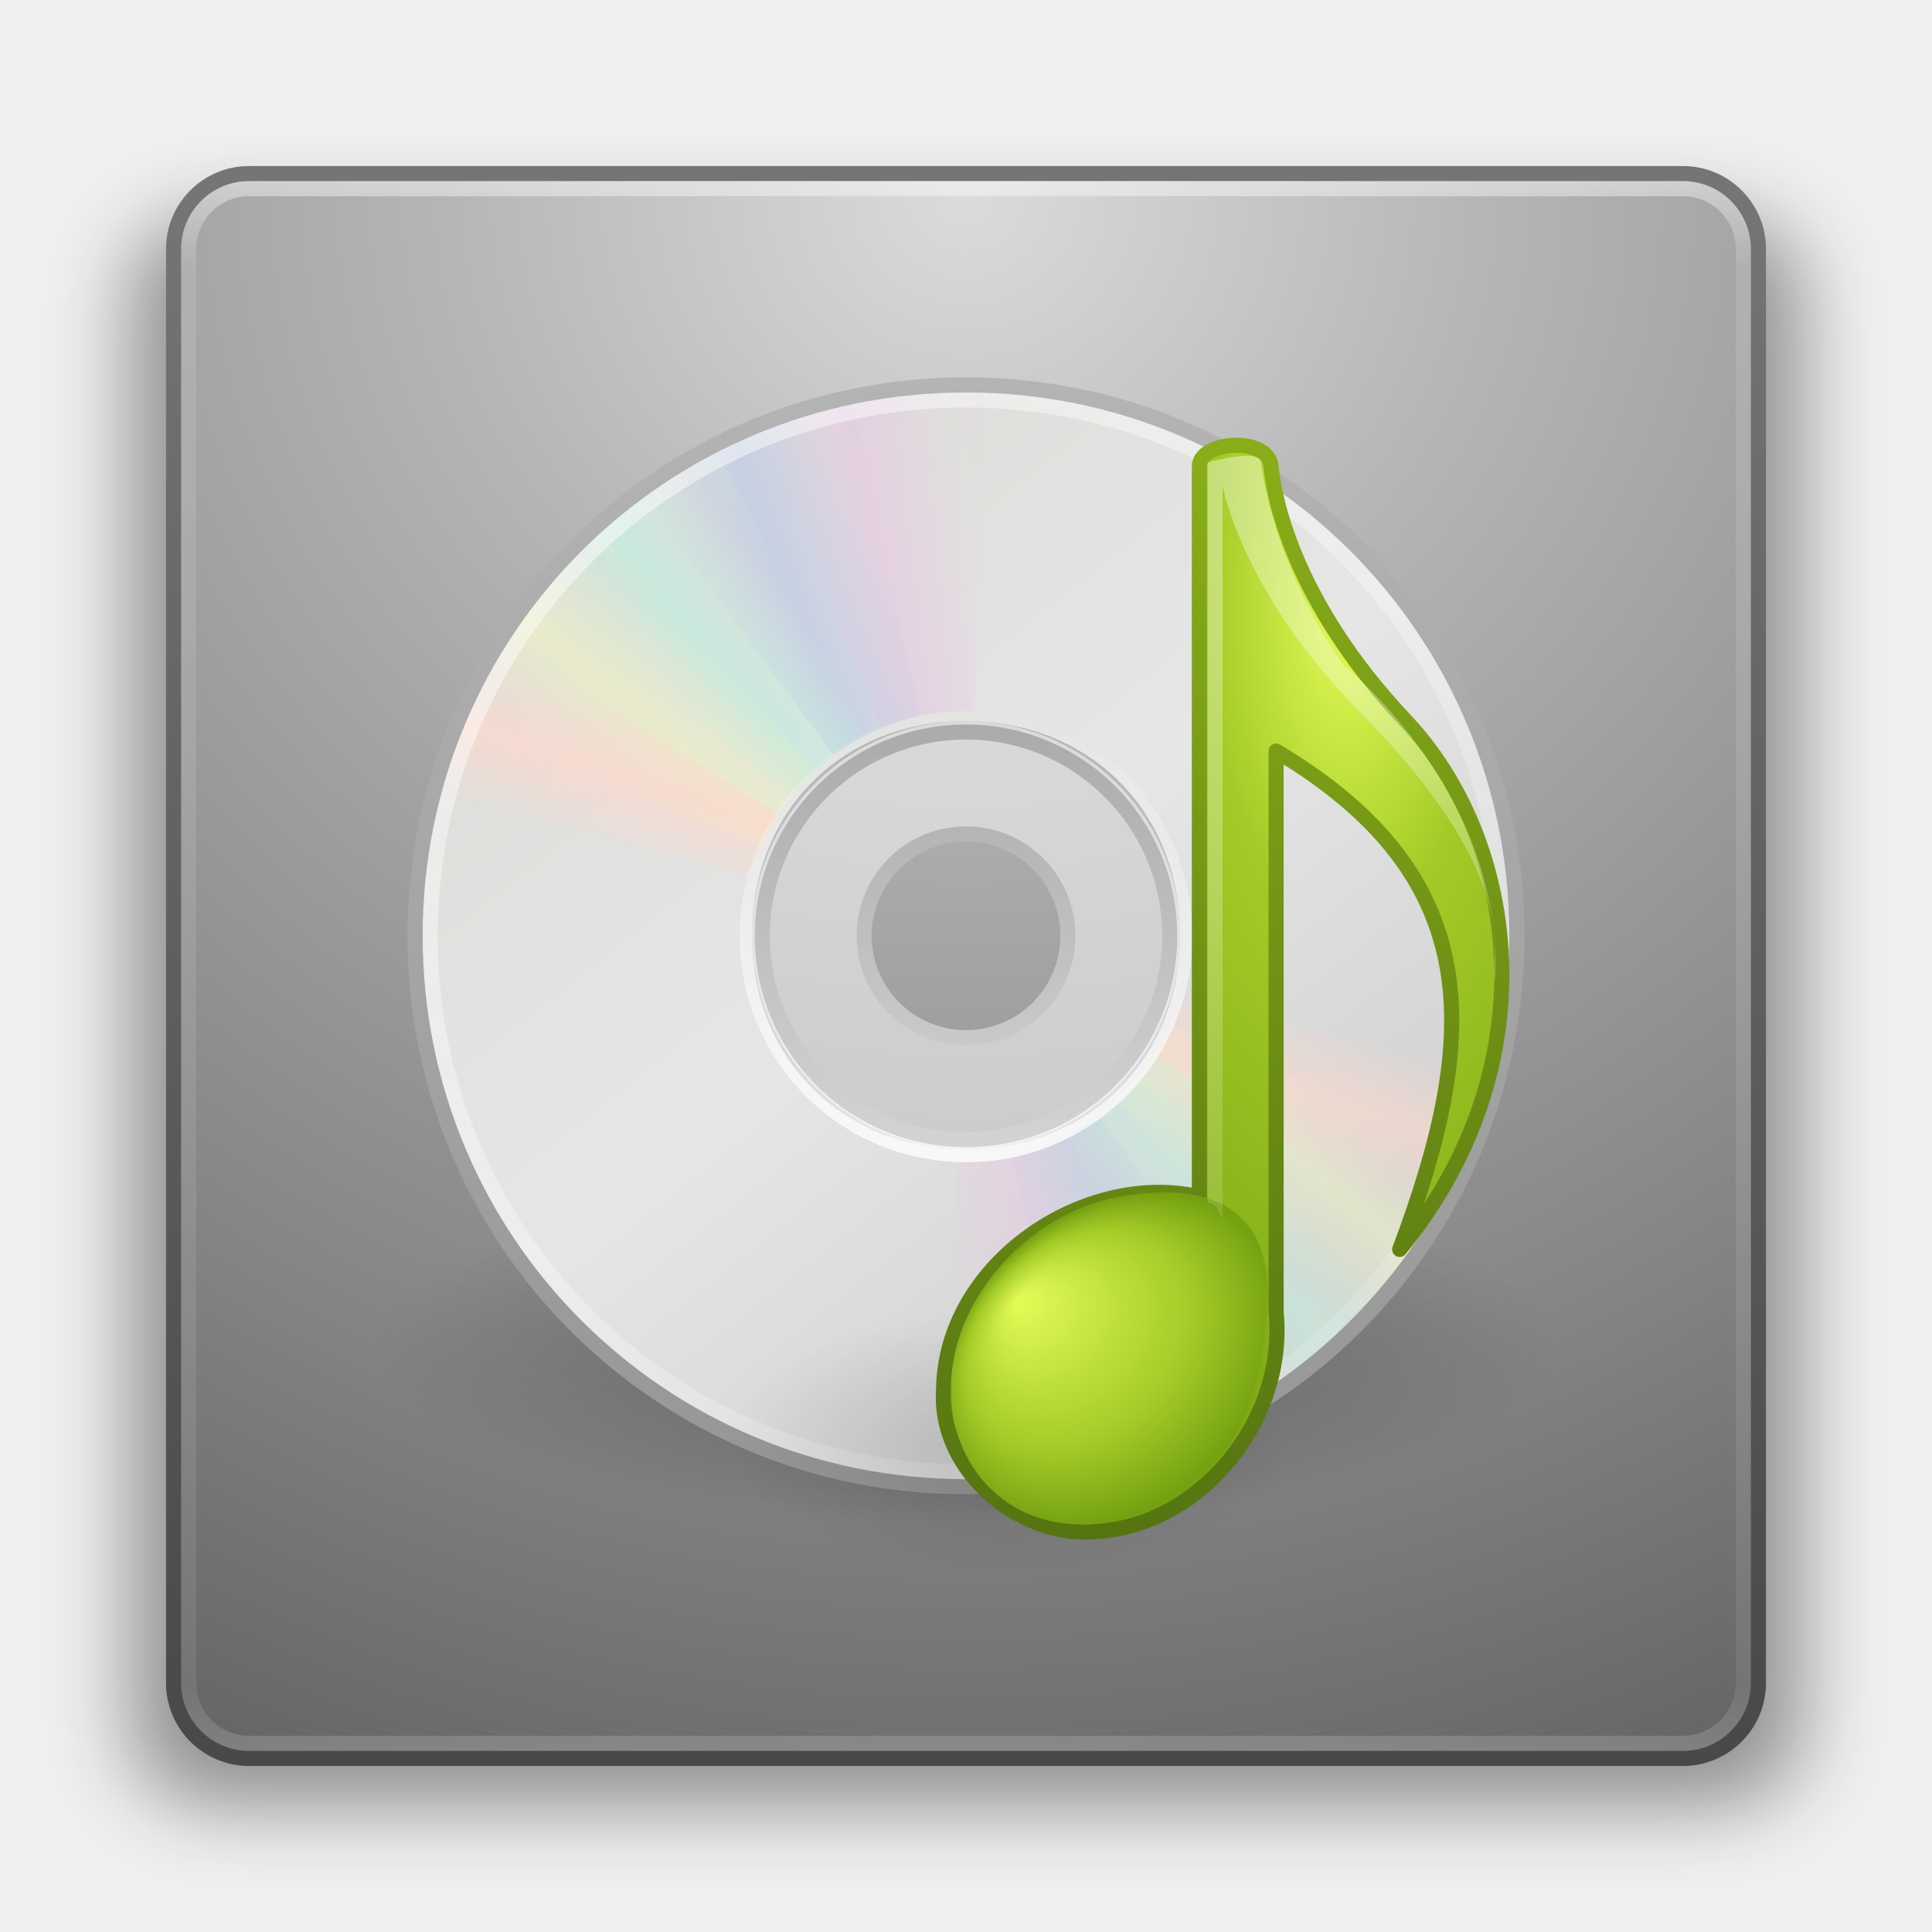
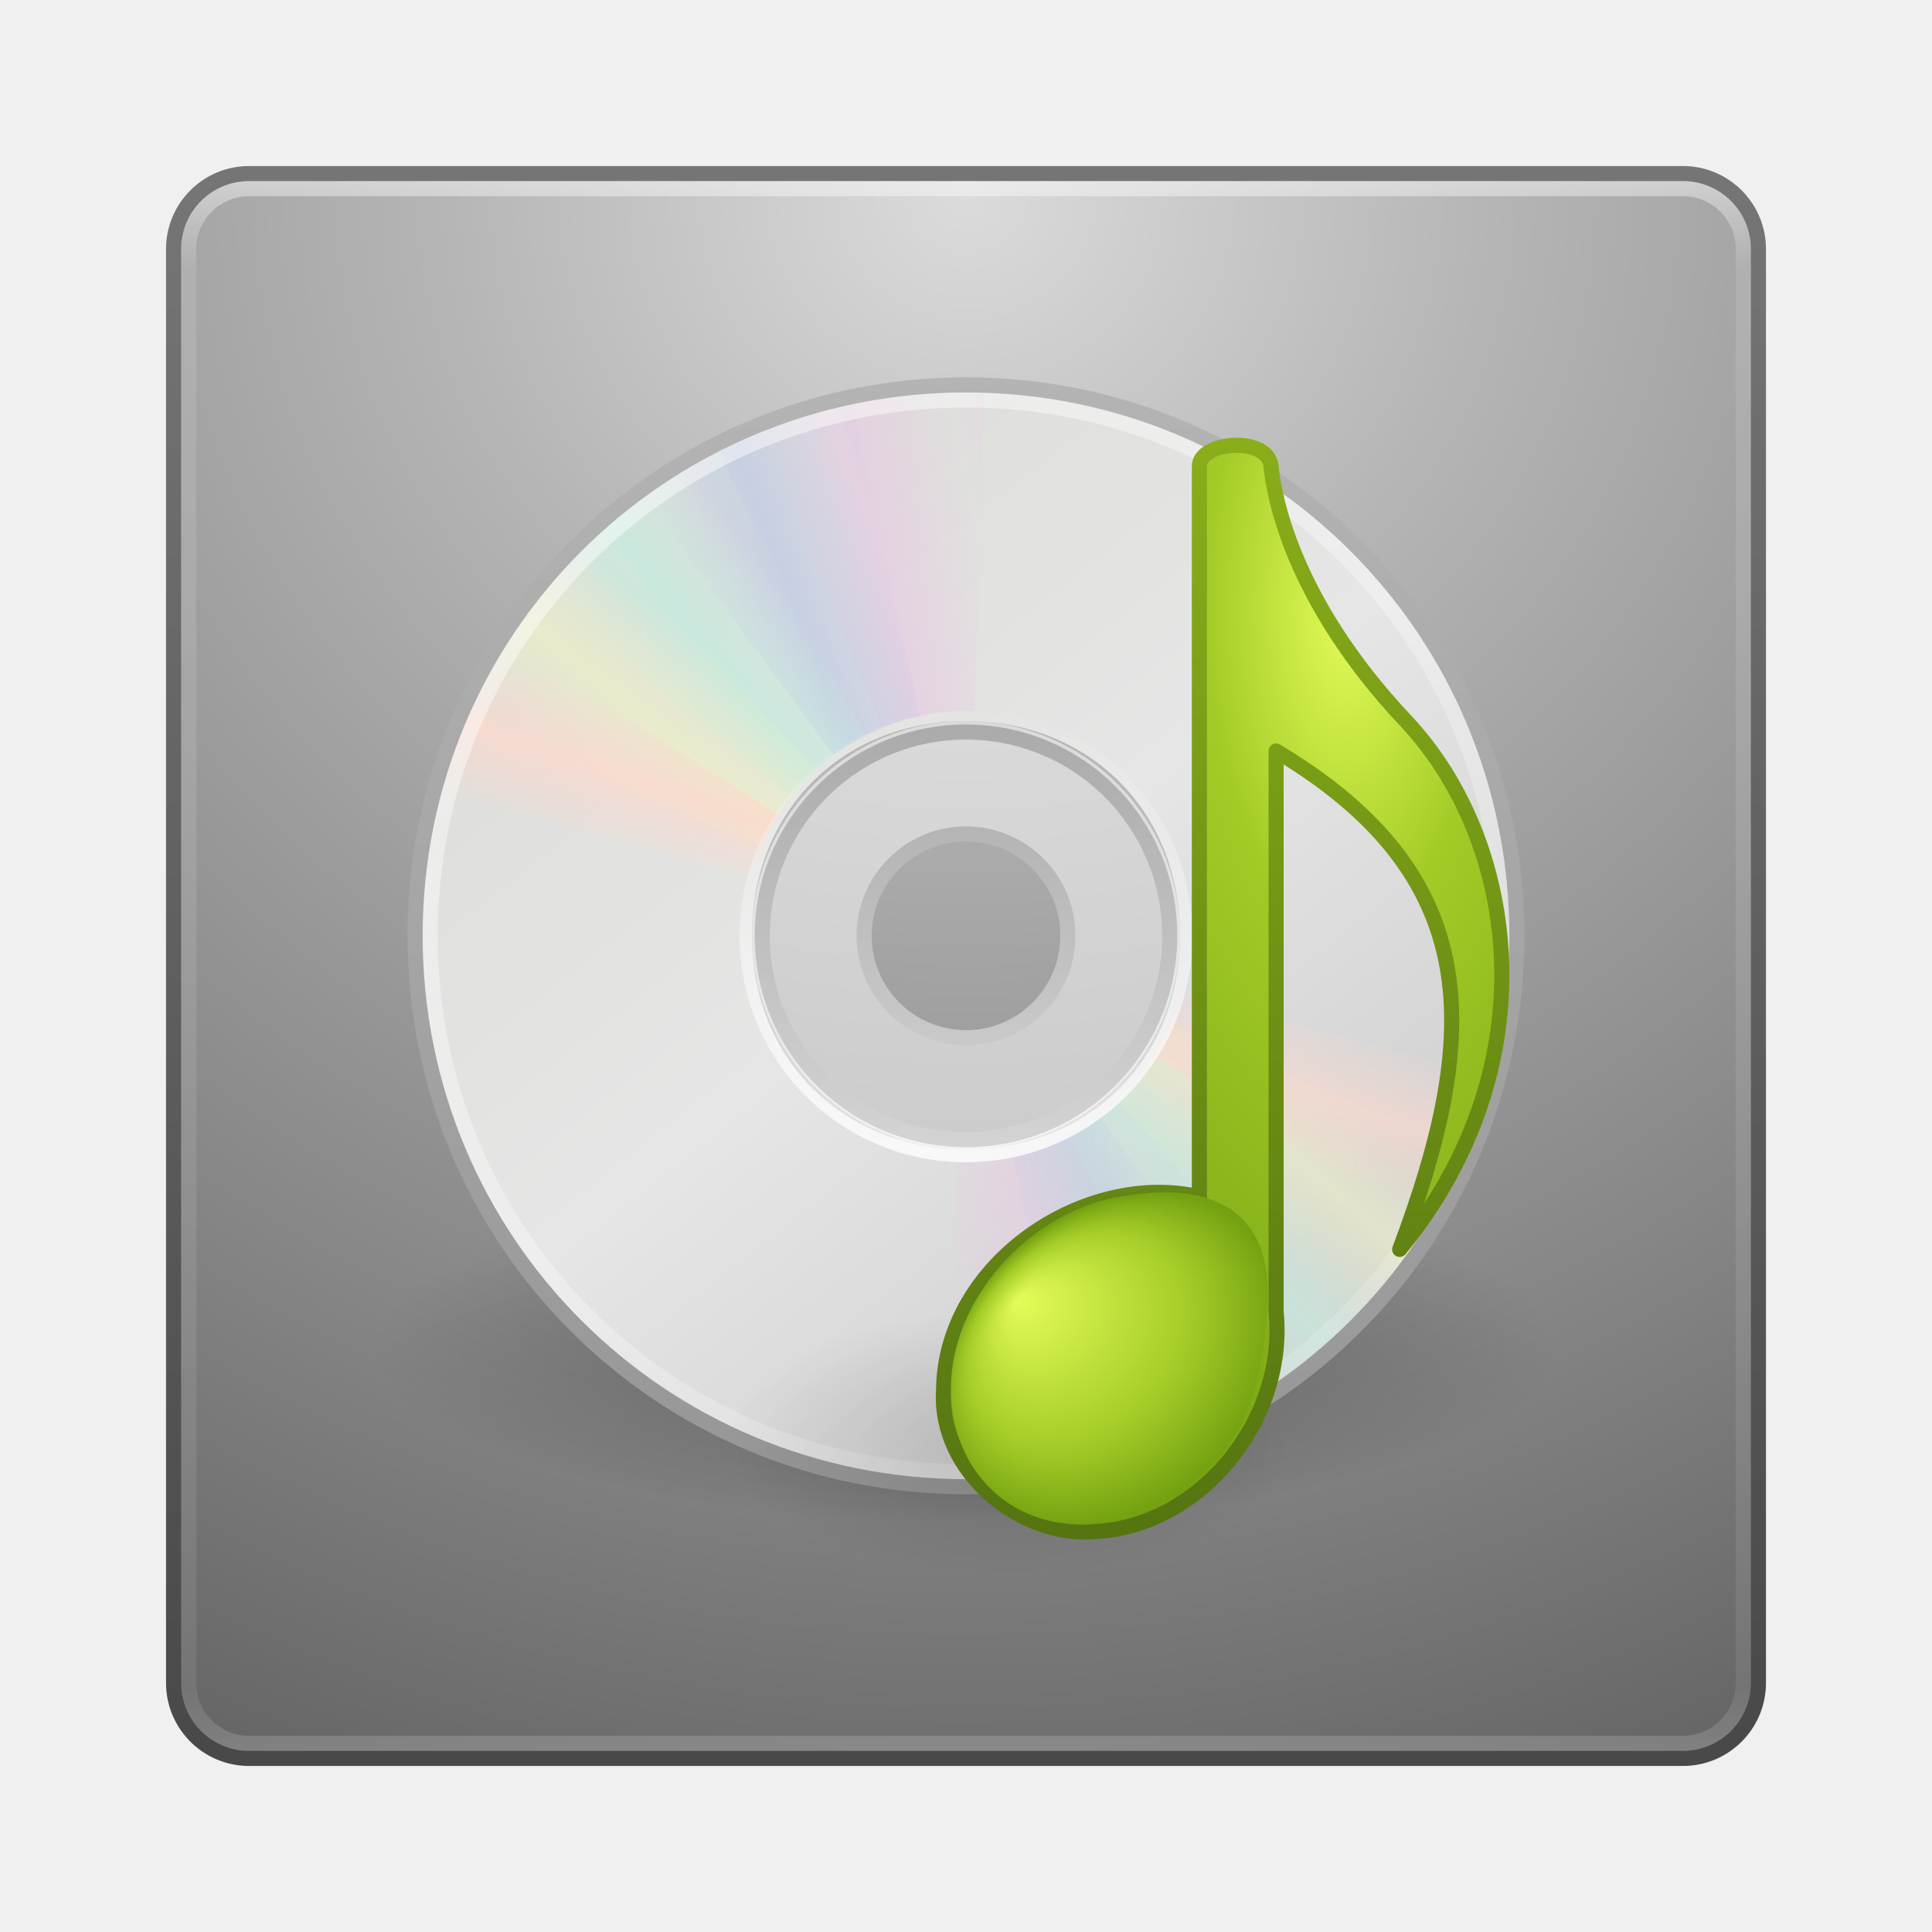
<svg xmlns="http://www.w3.org/2000/svg" xmlns:xlink="http://www.w3.org/1999/xlink" id="svg7542" height="128" width="128" version="1.1">
  <defs id="defs7544">
-     <filter id="filter6181" color-interpolation-filters="sRGB">
+     <filter id="filter6181" color-interpolation-filters="sRGB" x="-0.06" y="-0.06" width="1.12" height="1.12">
      <feGaussianBlur id="feGaussianBlur6183" stdDeviation="1.6" />
    </filter>
    <linearGradient id="linearGradient3487">
      <stop id="stop3489" style="stop-color:#e6cde2" offset="0" />
      <stop id="stop3491" style="stop-color:#e6cde2;stop-opacity:0" offset="1" />
    </linearGradient>
    <linearGradient id="linearGradient3495">
      <stop id="stop3497" style="stop-color:#c1cbe4" offset="0" />
      <stop id="stop3499" style="stop-color:#c1cbe4;stop-opacity:0" offset="1" />
    </linearGradient>
    <linearGradient id="linearGradient3503">
      <stop id="stop3505" style="stop-color:#c4ebdd" offset="0" />
      <stop id="stop3507" style="stop-color:#c4ebdd;stop-opacity:0" offset="1" />
    </linearGradient>
    <linearGradient id="linearGradient3511">
      <stop id="stop3513" style="stop-color:#ebeec7" offset="0" />
      <stop id="stop3515" style="stop-color:#ebeec7;stop-opacity:0" offset="1" />
    </linearGradient>
    <linearGradient id="linearGradient3519">
      <stop id="stop3521" style="stop-color:#fcd9cd" offset="0" />
      <stop id="stop3523" style="stop-color:#fcd9cd;stop-opacity:0" offset="1" />
    </linearGradient>
    <linearGradient id="linearGradient6036">
      <stop id="stop6038" style="stop-color:#fff" offset="0" />
      <stop id="stop6040" style="stop-color:#fff;stop-opacity:0" offset="1" />
    </linearGradient>
    <linearGradient id="linearGradient8471" y2="43" gradientUnits="userSpaceOnUse" x2="24" gradientTransform="matrix(2.7838 0 0 2.7838 -2.8108 -2.8108)" y1="5" x1="24">
      <stop id="stop3926" style="stop-color:#fff" offset="0" />
      <stop id="stop3928" style="stop-color:#fff;stop-opacity:.235" offset=".063" />
      <stop id="stop3930" style="stop-color:#fff;stop-opacity:.157" offset=".951" />
      <stop id="stop3932" style="stop-color:#fff;stop-opacity:.392" offset="1" />
    </linearGradient>
    <radialGradient id="radialGradient8487" gradientUnits="userSpaceOnUse" cy="8.45" cx="7.496" gradientTransform="matrix(5.2307e-8 6.2919 -6.6561 -1.1592e-7 120.24 -34.094)" r="20">
      <stop id="stop41892" style="stop-color:#dbdbdb" offset="0" />
      <stop id="stop41894" style="stop-color:#b5b5b5" offset=".262" />
      <stop id="stop41896" style="stop-color:#848484" offset=".661" />
      <stop id="stop41898" style="stop-color:#585858" offset="1" />
    </radialGradient>
    <linearGradient id="linearGradient8489" y2="3.899" gradientUnits="userSpaceOnUse" x2="24" gradientTransform="matrix(2.6923 0 0 2.6923 -.61538 -.61538)" y1="44" x1="24">
      <stop id="stop41902" style="stop-color:#484848" offset="0" />
      <stop id="stop41904" style="stop-color:#767676" offset="1" />
    </linearGradient>
    <linearGradient id="linearGradient9415" y2="9.862" xlink:href="#linearGradient3487" spreadMethod="reflect" gradientUnits="userSpaceOnUse" x2="24.274" y1="10.775" x1="20.58" />
    <linearGradient id="linearGradient9417" y2="9.796" xlink:href="#linearGradient3495" spreadMethod="reflect" gradientUnits="userSpaceOnUse" x2="21.047" y1="11.2" x1="17.495" />
    <linearGradient id="linearGradient9419" y2="10.732" xlink:href="#linearGradient3503" spreadMethod="reflect" gradientUnits="userSpaceOnUse" x2="16.994" y1="13.046" x1="14.085" />
    <linearGradient id="linearGradient9421" y2="13.462" xlink:href="#linearGradient3511" spreadMethod="reflect" gradientUnits="userSpaceOnUse" x2="14.609" y1="16.188" x1="12.372" />
    <linearGradient id="linearGradient9423" y2="20.613" xlink:href="#linearGradient3519" spreadMethod="reflect" gradientUnits="userSpaceOnUse" x2="9.73" y1="17.886" x1="10.609" />
    <linearGradient id="linearGradient9452" y2="199.71" gradientUnits="userSpaceOnUse" x2="28.479" gradientTransform="matrix(.60138 0 0 .60231 66.291 -39.635)" y1="115.94" x1="28.479">
      <stop id="stop3792" style="stop-color:#fff" offset="0" />
      <stop id="stop3794" style="stop-color:#fff;stop-opacity:.345" offset="1" />
    </linearGradient>
    <radialGradient id="radialGradient9455" fx="14.688" fy="37.456" gradientUnits="userSpaceOnUse" cy="41.059" cx="17.059" gradientTransform="matrix(1.9278 -.88987 .4265 1.7058 23.129 35.267)" r="5.739">
      <stop id="stop3812" style="stop-color:#e4fc58" offset="0" />
      <stop id="stop3814" style="stop-color:#a3cb27" offset=".661" />
      <stop id="stop3816" style="stop-color:#74a111" offset="1" />
    </radialGradient>
    <radialGradient id="radialGradient9458" gradientUnits="userSpaceOnUse" cy="16.98" cx="35.294" gradientTransform="matrix(2.3908 -2.5064e-8 5.1112e-8 5.3539 4.8989 -50.699)" r="12.03">
      <stop id="stop3798" style="stop-color:#e4fc58" offset="0" />
      <stop id="stop3800" style="stop-color:#a3cb27" offset=".325" />
      <stop id="stop3802" style="stop-color:#74a111" offset="1" />
    </radialGradient>
    <linearGradient id="linearGradient9460" y2="4.034" gradientUnits="userSpaceOnUse" x2="26.717" gradientTransform="matrix(1.6946 0 0 1.7758 29.47 20.701)" y1="46.002" x1="26.717">
      <stop id="stop3806" style="stop-color:#547411" offset="0" />
      <stop id="stop3808" style="stop-color:#8aaf19" offset="1" />
    </linearGradient>
    <radialGradient id="radialGradient9463" gradientUnits="userSpaceOnUse" cy="4.625" cx="62.625" gradientTransform="matrix(1.7754 0 0 .83422 -44.275 91.778)" r="10.625">
      <stop id="stop8840" offset="0" />
      <stop id="stop8842" style="stop-opacity:0" offset="1" />
    </radialGradient>
    <linearGradient id="linearGradient9466" y2="45.962" xlink:href="#linearGradient6036" gradientUnits="userSpaceOnUse" x2="18.203" gradientTransform="matrix(.73241 0 0 -.73241 46.168 80.31)" y1="4.038" x1="18.776" />
    <linearGradient id="linearGradient9469" y2="45.176" gradientUnits="userSpaceOnUse" x2="20.019" gradientTransform="matrix(1.7805 0 0 1.7805 21.268 19.268)" y1="3" x1="20.019">
      <stop id="stop3774" style="stop-color:#b4b4b4" offset="0" />
      <stop id="stop3776" style="stop-color:#969696" offset="1" />
    </linearGradient>
    <linearGradient id="linearGradient9472" y2="54.698" xlink:href="#linearGradient6036" gradientUnits="userSpaceOnUse" x2="48.799" gradientTransform="matrix(1.7931 0 0 1.7931 20.342 17.171)" y1="3.61" x1="10.502" />
    <linearGradient id="linearGradient9487" y2="32.509" gradientUnits="userSpaceOnUse" x2="21.448" gradientTransform="matrix(1.6875 0 0 1.6875 23.5 21.5)" y1="15.5" x1="21.448">
      <stop id="stop3430" style="stop-color:#aaa" offset="0" />
      <stop id="stop3432" style="stop-color:#d4d4d4" offset="1" />
    </linearGradient>
    <linearGradient id="linearGradient9491" y2="14.203" gradientUnits="userSpaceOnUse" x2="35.391" gradientTransform="matrix(0 2.0766 -2.0766 0 111.97 12.115)" y1="32.416" x1="12.274">
      <stop id="stop3265" style="stop-color:#dededb" offset="0" />
      <stop id="stop3267" style="stop-color:#e6e6e6" offset=".5" />
      <stop id="stop3269" style="stop-color:#d2d2d2" offset="1" />
    </linearGradient>
    <radialGradient id="radialGradient9494" gradientUnits="userSpaceOnUse" cy="41.636" cx="23.335" gradientTransform="matrix(1.7236 0 0 .50919 23.781 68.231)" r="22.627">
      <stop id="stop23421" offset="0" />
      <stop id="stop23423" style="stop-opacity:0" offset="1" />
    </radialGradient>
  </defs>
-   <rect id="rect5505-2" style="opacity:.4;color:#000000;filter:url(#filter6181)" rx="3.072" ry="3.162" transform="matrix(1.7299 0 0 1.6462 1.7239 20.643)" width="64" y="-3.84" x="4" height="64" />
  <rect id="rect5505" style="stroke-linejoin:round;color:#000000;stroke:url(#linearGradient8489);stroke-linecap:round;fill:url(#radialGradient8487)" rx="5" ry="5" height="105" width="105" y="11.5" x="11.5" />
  <rect id="rect6741" style="opacity:.5;stroke-linejoin:round;stroke:url(#linearGradient8471);stroke-linecap:round;fill:none" rx="4" ry="4" height="103" width="103" y="12.5" x="12.5" />
  <path id="path23417" style="opacity:.3;fill-rule:evenodd;fill:url(#radialGradient9494)" d="m103 89.432c0.002 6.364-17.459 11.523-39 11.523s-39.002-5.159-39-11.523c-0.002-6.364 17.459-11.523 39-11.523s39.002 5.159 39 11.523z" />
  <path id="path2781" style="fill:url(#linearGradient9491)" d="m100.34 61.955c0-20.143-16.197-36.341-36.341-36.341-20.143 0-36.341 16.197-36.341 36.341-0 20.143 16.197 36.341 36.341 36.341 20.143-0 36.341-16.197 36.341-36.341zm-22.159 0c0 8.195-5.987 14.182-14.182 14.182-8.195 0-14.182-5.987-14.182-14.182 0-8.195 5.987-14.182 14.182-14.182 8.195 0 14.182 5.987 14.182 14.182z" />
  <path id="path2474" style="opacity:.5;fill:#fff" d="m64 47.773c-7.828 0-14.182 6.354-14.182 14.182 0 7.828 6.354 14.182 14.182 14.182 7.828 0 14.182-6.354 14.182-14.182 0-7.828-6.354-14.182-14.182-14.182zm0 7.091c3.914 0 7.091 3.177 7.091 7.091s-3.177 7.091-7.091 7.091-7.091-3.177-7.091-7.091 3.177-7.091 7.091-7.091z" />
  <path id="path3418" style="stroke-linejoin:round;stroke:url(#linearGradient9487);fill:none" d="m64 48.5c-7.452 0-13.5 6.048-13.5 13.5s6.048 13.5 13.5 13.5 13.5-6.048 13.5-13.5-6.048-13.5-13.5-13.5zm0 6.75c3.726 0 6.75 3.024 6.75 6.75s-3.024 6.75-6.75 6.75-6.75-3.024-6.75-6.75 3.024-6.75 6.75-6.75z" />
  <g id="g3527" transform="matrix(1.7727 0 0 1.7727 21.455 19.409)">
    <path id="path3296" style="opacity:.8;fill:url(#linearGradient9415)" d="m24 3.5c-2.976 0-5.797 0.621-8.344 1.75l4.969 11.094c1.035-0.459 2.17-0.719 3.375-0.719 0.032 0 0.062-0 0.094 0v-12.125c-0.032-0-0.063 0-0.094 0z" transform="matrix(.9996 .028243 -.028243 .9996 .69241 -.67083)" />
    <path id="path3308" style="opacity:.8;fill:url(#linearGradient9417)" d="m19.597 3.998c-2.907 0.638-5.53 1.849-7.775 3.497l7.23 9.771c0.913-0.67 1.966-1.167 3.143-1.425 0.031-0.007 0.06-0.014 0.092-0.02l-2.597-11.844c-0.031 0.007-0.061 0.013-0.092 0.02l-0 3e-7z" />
    <path id="path3310" style="opacity:.8;fill:url(#linearGradient9419)" d="m14.558 5.845c-2.642 1.368-4.863 3.217-6.605 5.39l9.513 7.567c0.709-0.883 1.597-1.636 2.667-2.19 0.028-0.015 0.055-0.029 0.083-0.043l-5.575-10.767c-0.028 0.014-0.055 0.029-0.083 0.043l-0-3e-7z" />
    <path id="path3312" style="opacity:.8;fill:url(#linearGradient9421)" d="m10.169 8.934c-2.199 2.006-3.865 4.365-4.985 6.917l11.147 4.847c0.456-1.037 1.119-1.994 2.009-2.805 0.024-0.022 0.045-0.042 0.069-0.063l-8.171-8.958c-0.023 0.021-0.046 0.042-0.069 0.063l-0-3e-7z" />
    <path id="path3314" style="opacity:.8;fill:url(#linearGradient9423)" d="m6.781 12.969c-0.017 0.026-0.046 0.067-0.062 0.094-1.148 1.794-1.962 3.681-2.5 5.625l11.75 3.125c0.215-0.764 0.518-1.515 0.969-2.219 0.017-0.027 0.044-0.067 0.062-0.094l-10.219-6.531z" />
  </g>
  <g id="g3642" style="opacity:.8" transform="matrix(-1.7727 0 0 -1.7727 106.55 104.5)">
    <path id="path3644" style="opacity:.8;fill:url(#linearGradient9415)" d="m24 3.5c-2.976 0-5.797 0.621-8.344 1.75l4.969 11.094c1.035-0.459 2.17-0.719 3.375-0.719 0.032 0 0.062-0 0.094 0v-12.125c-0.032-0-0.063 0-0.094 0z" transform="matrix(.9996 .028243 -.028243 .9996 .69241 -.67083)" />
    <path id="path3646" style="opacity:.8;fill:url(#linearGradient9417)" d="m19.597 3.998c-2.907 0.638-5.53 1.849-7.775 3.497l7.23 9.771c0.913-0.67 1.966-1.167 3.143-1.425 0.031-0.007 0.06-0.014 0.092-0.02l-2.597-11.844c-0.031 0.007-0.061 0.013-0.092 0.02l-0 3e-7z" />
    <path id="path3648" style="opacity:.8;fill:url(#linearGradient9419)" d="m14.558 5.845c-2.642 1.368-4.863 3.217-6.605 5.39l9.513 7.567c0.709-0.883 1.597-1.636 2.667-2.19 0.028-0.015 0.055-0.029 0.083-0.043l-5.575-10.767c-0.028 0.014-0.055 0.029-0.083 0.043l-0-3e-7z" />
    <path id="path3650" style="opacity:.8;fill:url(#linearGradient9421)" d="m10.169 8.934c-2.199 2.006-3.865 4.365-4.985 6.917l11.147 4.847c0.456-1.037 1.119-1.994 2.009-2.805 0.024-0.022 0.045-0.042 0.069-0.063l-8.171-8.958c-0.023 0.021-0.046 0.042-0.069 0.063l-0-3e-7z" />
    <path id="path3652" style="opacity:.8;fill:url(#linearGradient9423)" d="m6.781 12.969c-0.017 0.026-0.046 0.067-0.062 0.094-1.148 1.794-1.962 3.681-2.5 5.625l11.75 3.125c0.215-0.764 0.518-1.515 0.969-2.219 0.017-0.027 0.044-0.067 0.062-0.094l-10.219-6.531z" />
  </g>
  <path id="path2787" style="opacity:.5;stroke:url(#linearGradient9472);fill:none" d="m64 26.5c-19.677 0-35.5 15.823-35.5 35.5s15.823 35.5 35.5 35.5 35.5-15.823 35.5-35.5c0-10.708-4.686-20.275-12.129-26.771-6.234-5.441-14.402-8.729-23.371-8.729z" />
  <path id="path3287" style="stroke:url(#linearGradient9469);fill:none" d="m64 25.5c-20.232 0-36.5 16.268-36.5 36.5s16.268 36.5 36.5 36.5 36.5-16.268 36.5-36.5-16.268-36.5-36.5-36.5z" />
  <path id="path3281" style="opacity:.8;stroke:url(#linearGradient9466);fill:none" d="m64 76.5c-8.037 0-14.5-6.463-14.5-14.5s6.463-14.5 14.5-14.5c8.037 0 14.5 6.463 14.5 14.5 0 8.037-6.463 14.5-14.5 14.5z" />
  <path id="path2598" style="opacity:.15;fill-rule:evenodd;fill:url(#radialGradient9463)" d="m85.773 95.636c0 4.895-8.445 8.864-18.864 8.864s-18.864-3.968-18.864-8.864c0-4.895 8.445-8.864 18.864-8.864s18.864 3.968 18.864 8.864z" />
  <path id="path2588" style="stroke-linejoin:round;stroke:url(#linearGradient9460);stroke-linecap:round;fill:url(#radialGradient9458)" d="m84.545 49.759v37.138c0.723 7.334-5.15 14.203-11.906 14.566-4.984 0.494-10.463-3.972-10.124-9.361 0.065-8.392 9.401-14.569 16.946-12.804v-48.407c0-1.672 4.556-2.027 4.748 0 0.179 1.889 1.359 8.838 8.922 16.861 7.426 7.878 9.644 22.782-0.399 35.024 5.342-14.21 5.77-24.705-8.187-33.017z" />
  <path id="path2596" style="fill:url(#radialGradient9455)" d="m73.526 100.82c-5.871 1.09-10.526-2.924-10.526-8.831 0-5.906 5.126-11.58 10.997-12.672s10.003 0.534 10.003 6.44c-0.362 10.939-4.923 13.068-10.474 15.063z" />
-   <path id="path2594" style="opacity:.4;fill:url(#linearGradient9452);fill-rule:evenodd" d="m81 32.222v48.434c-0.438-0.373-0.11-0.76-0.989-0.983l-0-0.279 0-48.755s2.977-0.869 3.511-0.156c0 0 0.613 6.618 5.495 13.585 0 0 10.759 8.571 10.039 20.964-0.514-1.402 2.373-6.398-8.987-17.887-7.758-7.847-9.07-14.923-9.07-14.923z" />
</svg>
